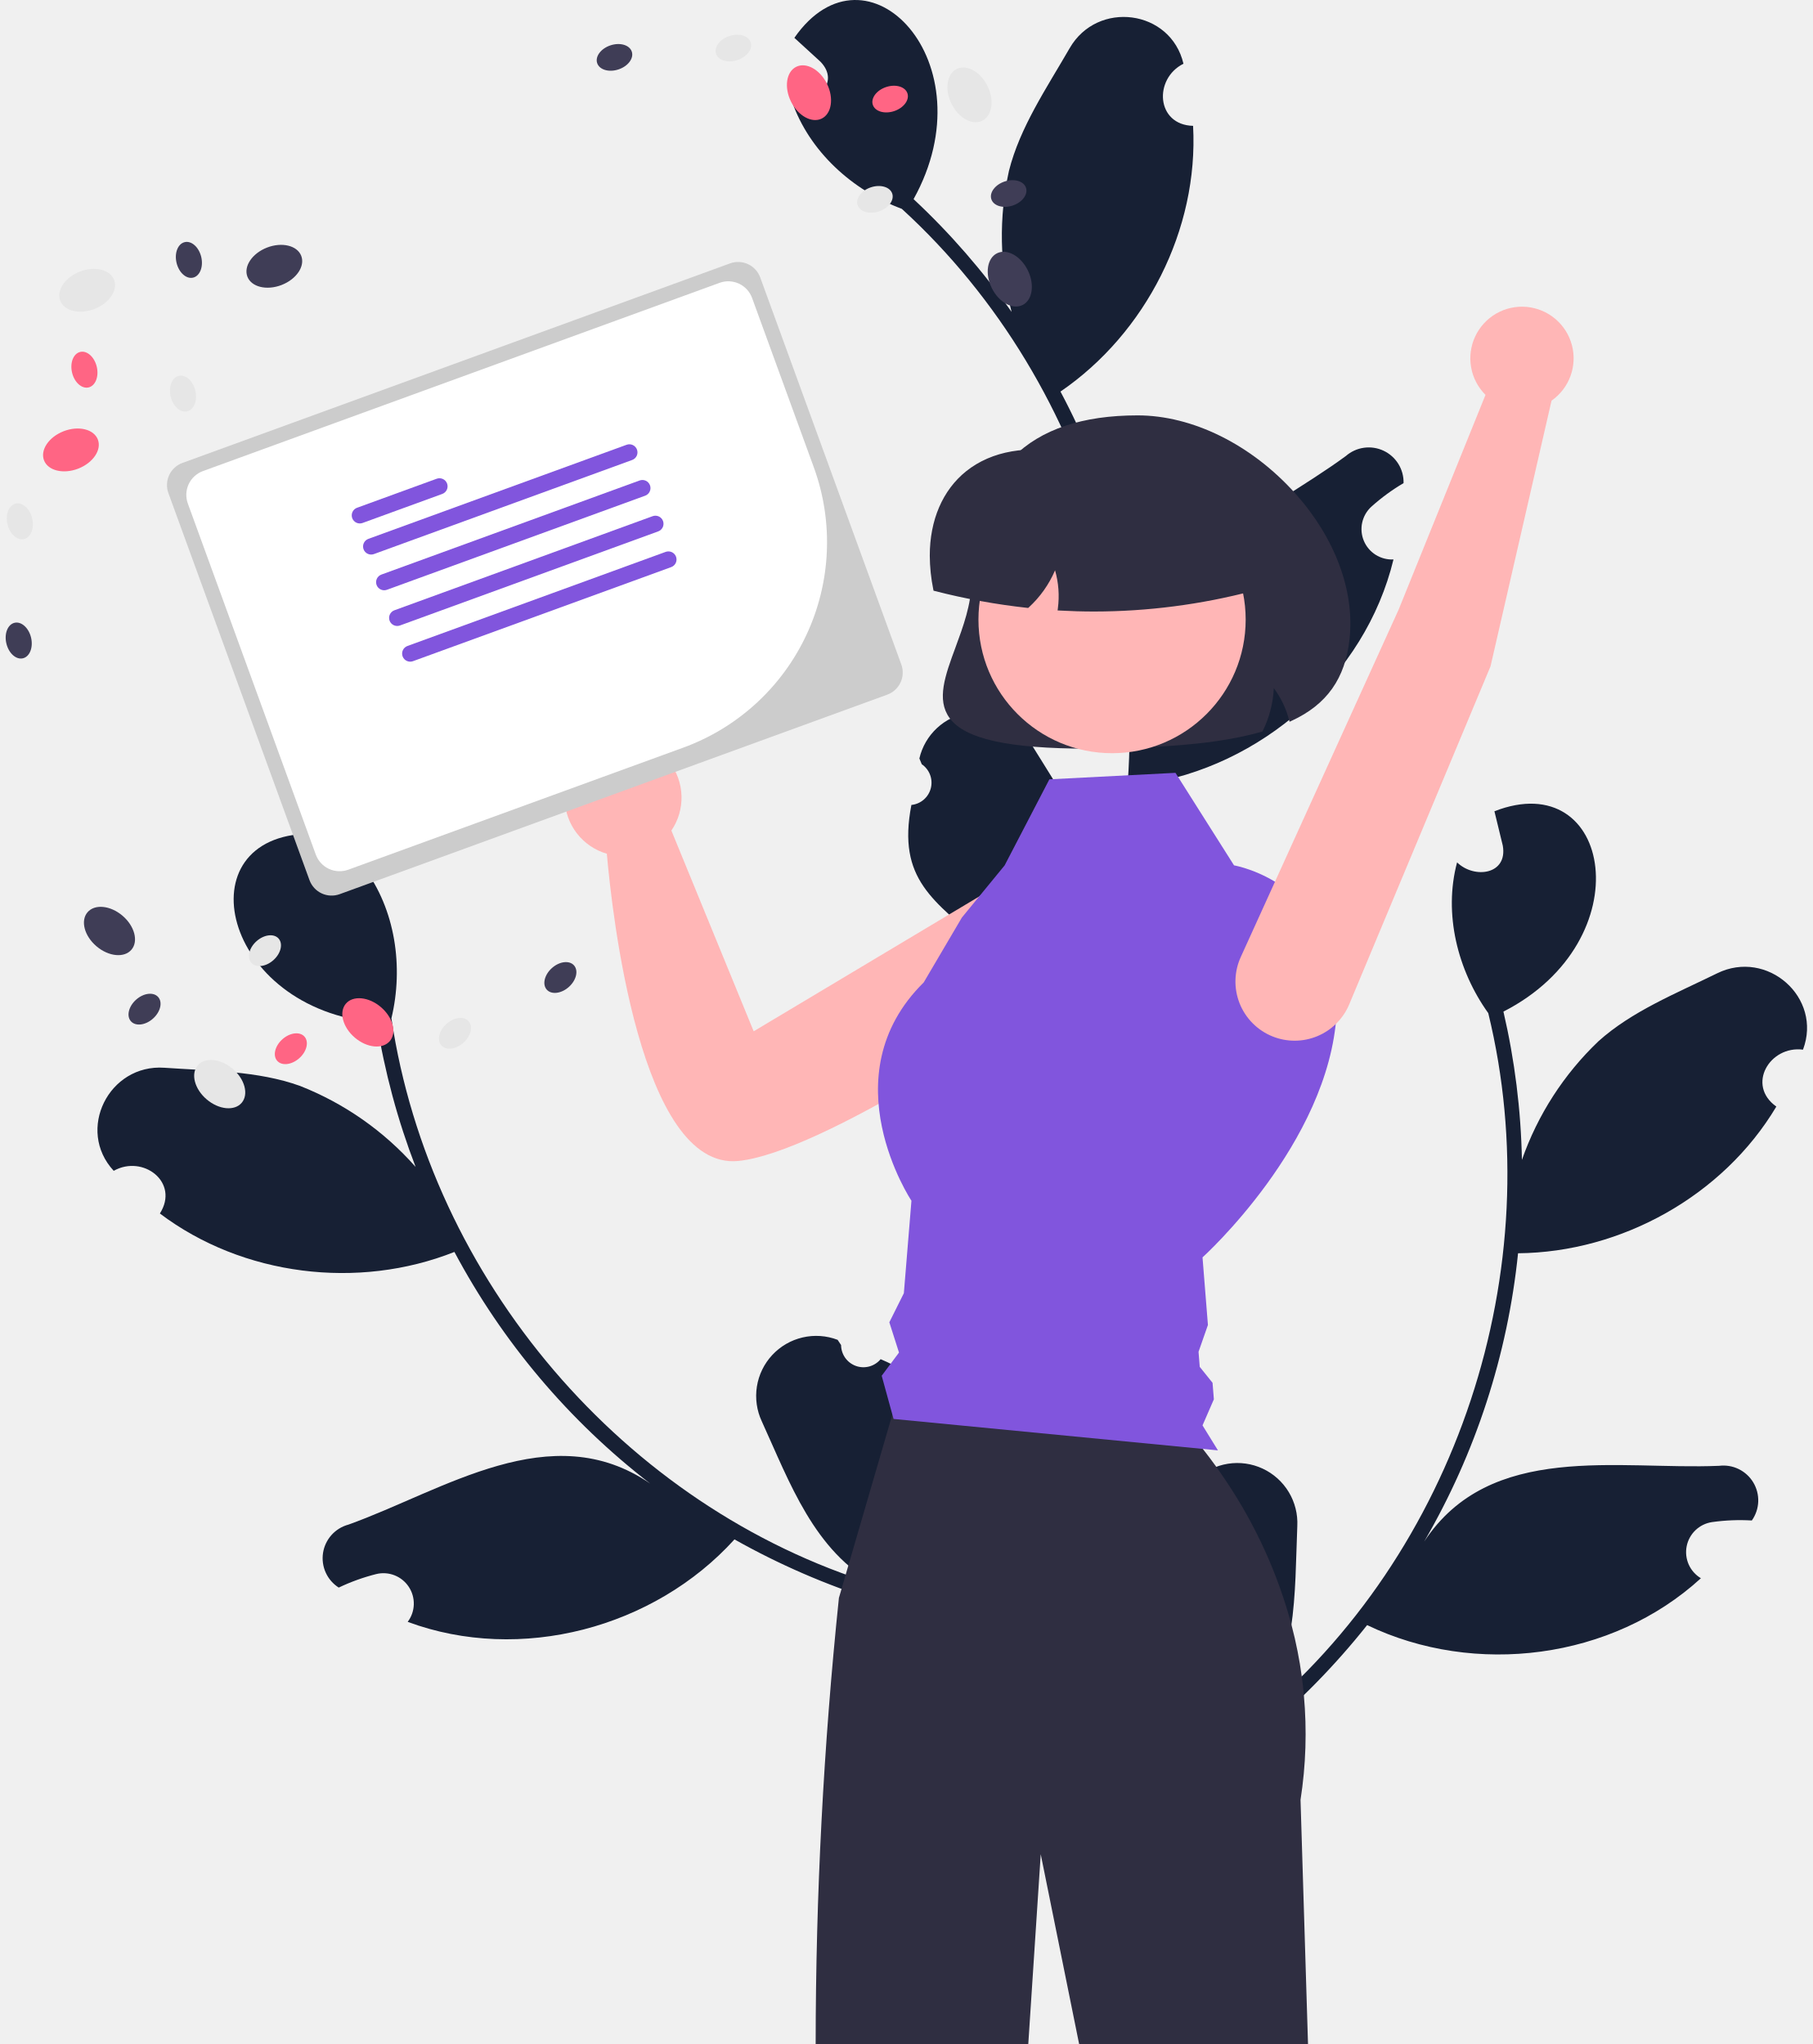
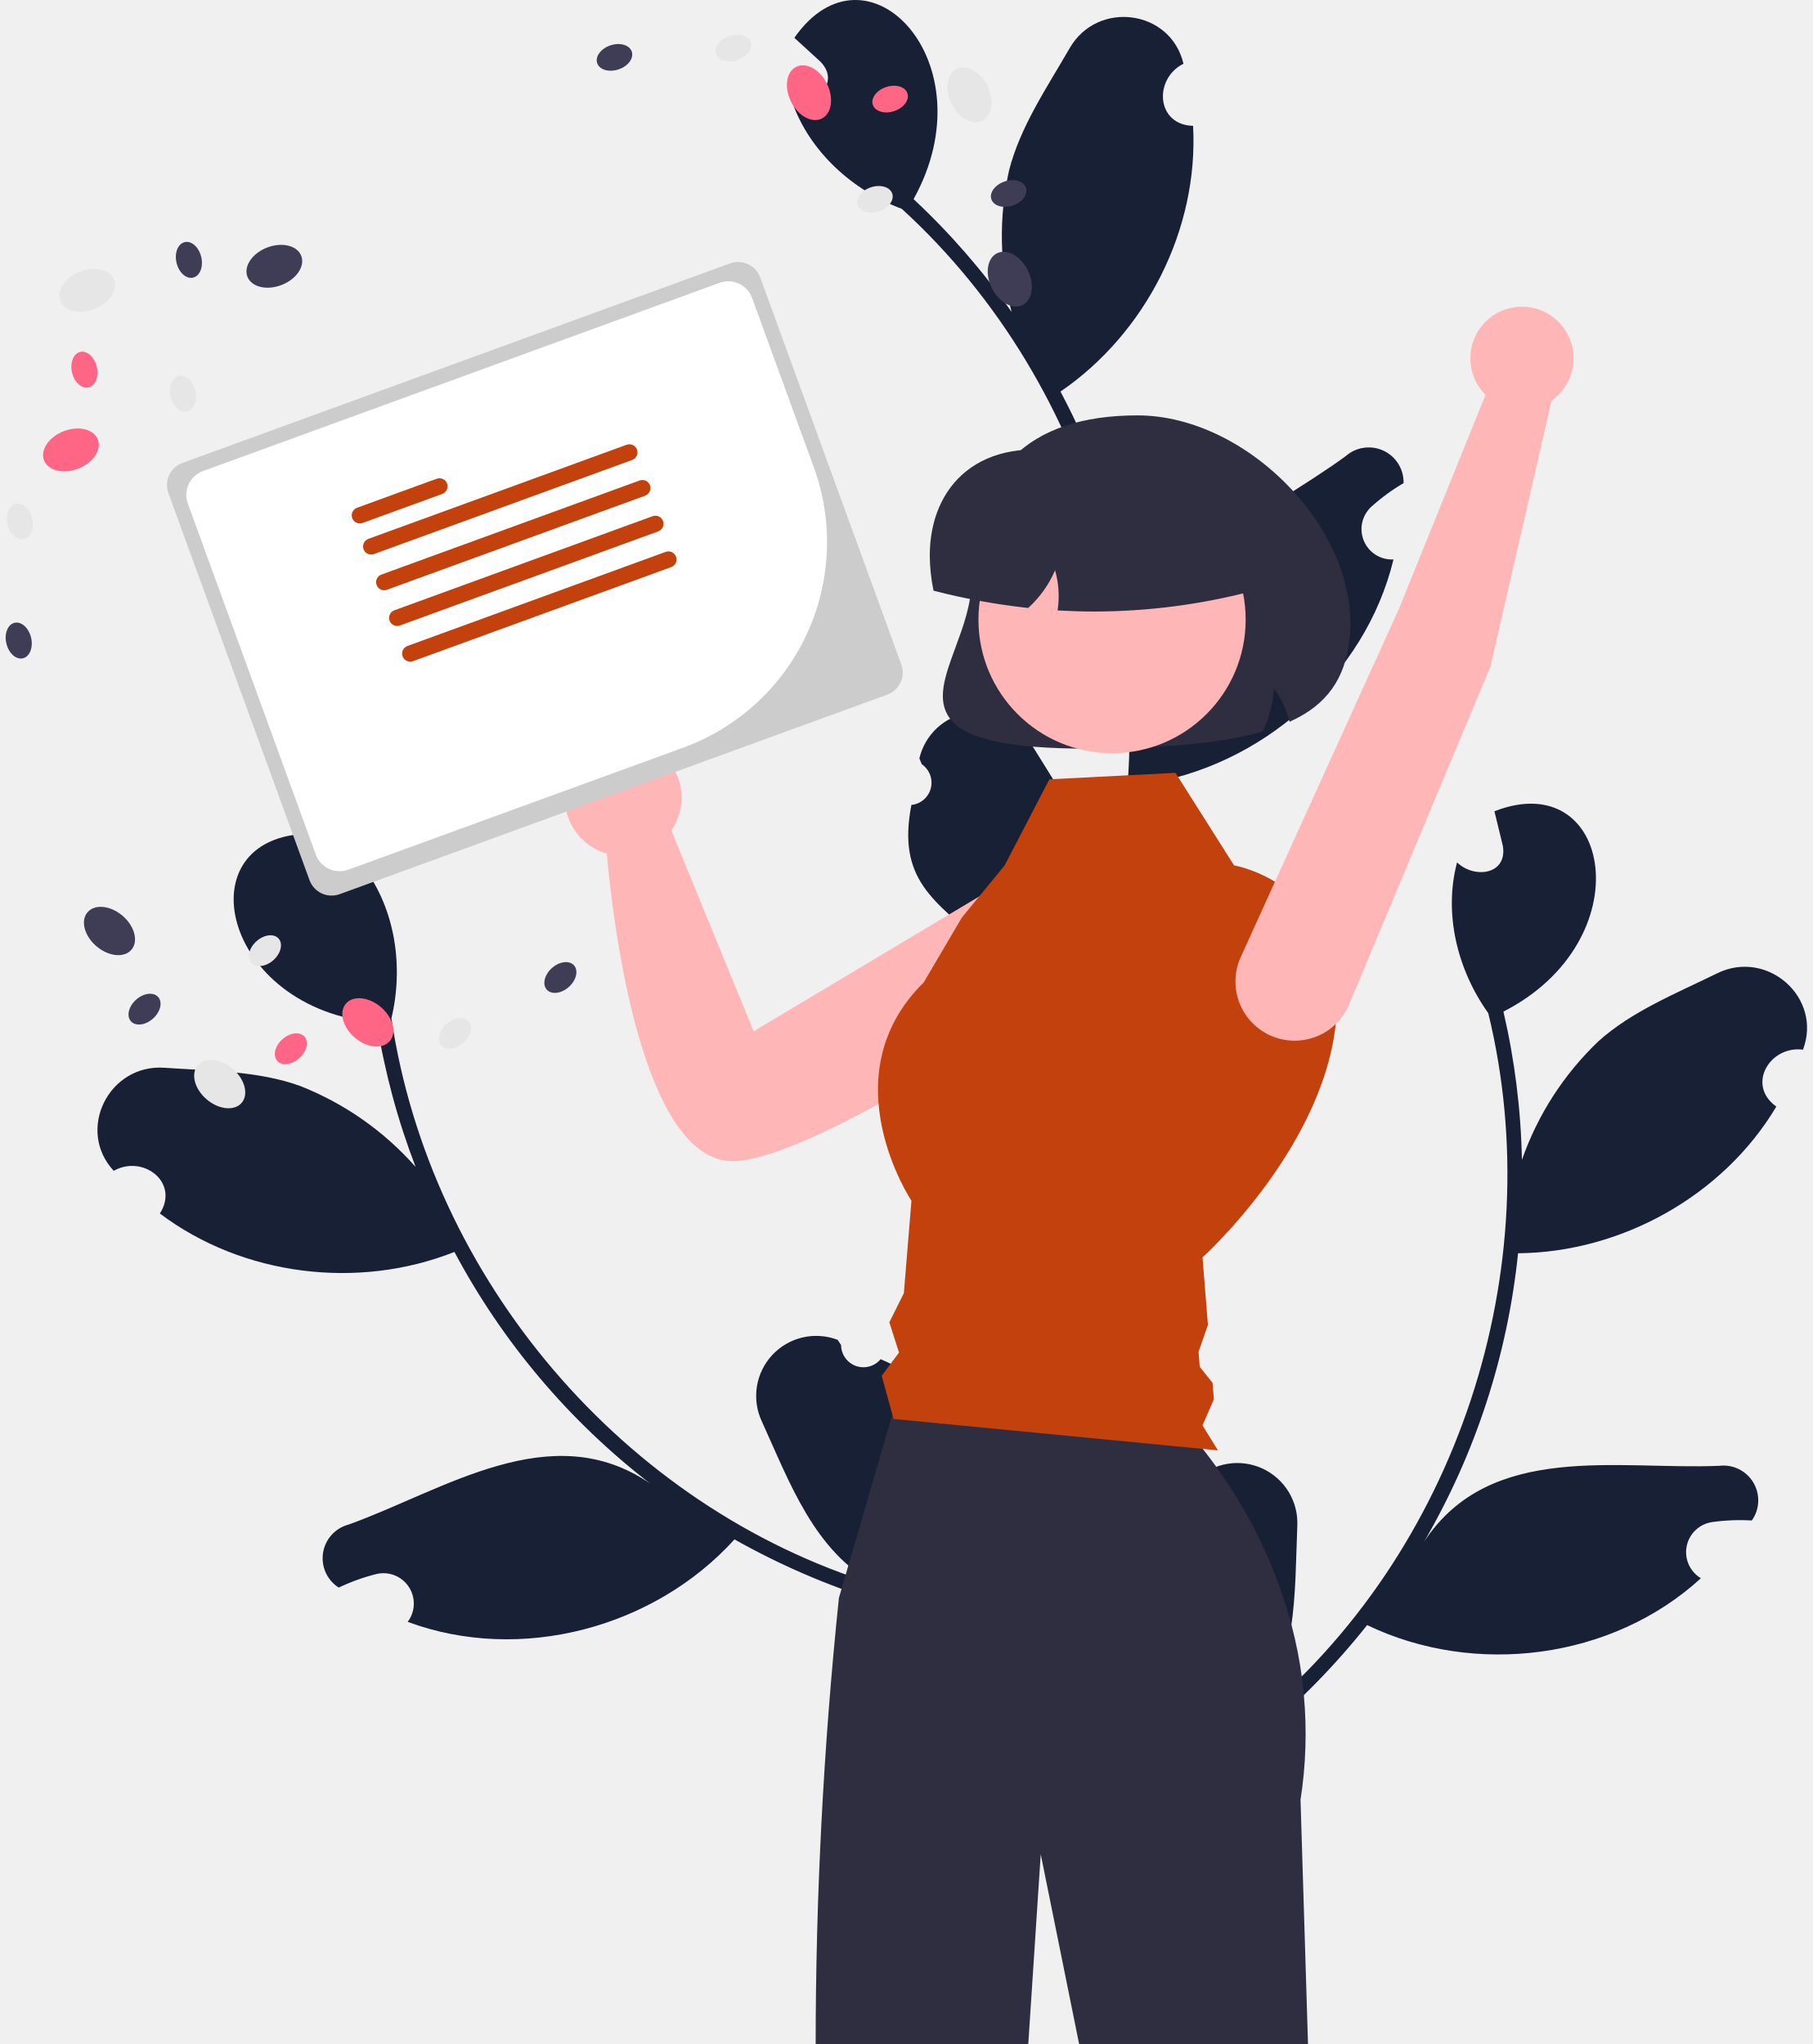
<svg xmlns="http://www.w3.org/2000/svg" width="266" height="300" viewBox="0 0 266 300" fill="none">
  <g clip-path="url(#clip0_848_5808)">
    <path d="M170.775 222.111C171.368 222.428 172.045 222.555 172.713 222.474C173.38 222.394 174.008 222.111 174.509 221.662C175.01 221.214 175.361 220.622 175.515 219.967C175.669 219.312 175.617 218.626 175.368 218.001C175.435 217.669 175.483 217.43 175.55 217.098C176.833 215.9 178.445 215.112 180.179 214.837C181.912 214.561 183.689 214.809 185.281 215.549C186.873 216.29 188.207 217.489 189.113 218.992C190.019 220.496 190.455 222.236 190.366 223.989C189.959 233.877 190.448 244.547 183.876 252.518C213.871 228.007 227.548 186.252 218.388 148.696C213.893 142.433 211.796 134.113 213.812 126.573C216.341 129.033 221.272 128.372 220.519 124.114C220.114 122.43 219.696 120.752 219.292 119.069C236.568 112.328 241.079 138.016 220.614 148.475C222.274 155.615 223.183 162.909 223.327 170.238C225.637 163.629 229.483 157.664 234.549 152.832C239.453 148.416 245.939 145.819 251.972 142.856C259.313 139.242 267.461 146.408 264.571 154.058C259.683 153.433 256.225 159.274 260.66 162.413C252.871 175.495 237.935 183.81 222.76 183.942C221.226 198.868 216.527 213.297 208.978 226.265C218.672 211.524 237.432 215.768 252.258 215.14C253.242 215.016 254.241 215.181 255.132 215.615C256.024 216.049 256.77 216.733 257.279 217.583C257.789 218.434 258.04 219.414 258.002 220.405C257.963 221.396 257.638 222.354 257.064 223.163C255.114 223.048 253.157 223.128 251.222 223.4C250.312 223.535 249.466 223.948 248.8 224.583C248.134 225.217 247.681 226.042 247.502 226.944C247.323 227.847 247.428 228.782 247.801 229.623C248.175 230.463 248.8 231.168 249.59 231.639C236.584 243.562 216.431 246.125 200.614 238.517C195.938 244.408 190.662 249.796 184.871 254.596L161.356 243.387C161.397 243.085 161.449 242.779 161.498 242.482C163.609 243.656 165.857 244.568 168.19 245.196C165.681 235.633 162.886 230.031 170.774 222.111H170.775Z" fill="#172034" />
    <path d="M129.224 199.488C128.794 200.006 128.215 200.379 127.567 200.556C126.918 200.734 126.23 200.708 125.597 200.481C124.963 200.255 124.415 199.839 124.025 199.291C123.636 198.742 123.425 198.087 123.42 197.415C123.233 197.132 123.098 196.929 122.911 196.647C121.271 196.021 119.481 195.9 117.771 196.299C116.061 196.697 114.51 197.597 113.315 198.883C112.12 200.169 111.336 201.783 111.064 203.517C110.793 205.252 111.045 207.028 111.789 208.618C115.895 217.622 119.467 227.688 128.561 232.591C91.535 221.205 63.119 187.693 57.436 149.457C59.236 141.961 58.04 133.464 53.329 127.242C51.914 130.474 47.099 131.722 46.19 127.494C45.93 125.782 45.684 124.071 45.423 122.359C26.881 122.633 32.393 148.125 55.291 150.092C56.447 157.33 58.356 164.428 60.987 171.27C56.355 166.021 50.543 161.947 44.029 159.383C37.821 157.143 30.835 157.184 24.13 156.716C15.967 156.138 11.125 165.848 16.687 171.842C20.977 169.42 26.384 173.526 23.46 178.106C35.609 187.283 52.577 189.35 66.681 183.748C73.733 196.993 83.527 208.583 95.41 217.746C80.872 207.751 65.098 218.758 51.13 223.769C50.172 224.025 49.31 224.554 48.648 225.292C47.986 226.03 47.553 226.945 47.402 227.925C47.251 228.905 47.388 229.908 47.797 230.811C48.206 231.714 48.869 232.478 49.706 233.011C51.469 232.17 53.311 231.505 55.206 231.028C56.099 230.809 57.038 230.873 57.895 231.209C58.751 231.545 59.482 232.138 59.988 232.907C60.494 233.675 60.75 234.581 60.721 235.5C60.692 236.42 60.379 237.308 59.825 238.042C76.368 244.179 95.999 238.951 107.778 225.938C114.33 229.63 121.249 232.63 128.422 234.891L145.972 215.64C145.821 215.376 145.657 215.113 145.5 214.856C143.987 216.74 142.25 218.431 140.326 219.893C139.042 210.09 139.518 203.848 129.224 199.488L129.224 199.488Z" fill="#172034" />
    <path d="M133.74 118.143C134.409 118.075 135.042 117.803 135.551 117.364C136.061 116.925 136.423 116.34 136.589 115.688C136.755 115.037 136.717 114.35 136.48 113.72C136.242 113.091 135.817 112.55 135.262 112.17C135.132 111.857 135.038 111.632 134.909 111.319C135.306 109.609 136.205 108.057 137.491 106.861C138.776 105.665 140.389 104.881 142.124 104.608C143.858 104.335 145.634 104.586 147.224 105.33C148.815 106.073 150.147 107.274 151.051 108.779C156.226 117.214 162.581 125.799 161.569 136.081C172.804 99.009 160.876 56.721 132.333 30.652C125.11 27.959 118.73 22.221 116.2 14.838C119.671 15.47 123.396 12.172 120.396 9.057C119.122 7.885 117.839 6.725 116.565 5.553C127.148 -9.676 145.215 9.134 134.058 29.227C139.417 34.228 144.239 39.776 148.444 45.781C146.677 39.006 146.544 31.91 148.055 25.074C149.664 18.674 153.6 12.902 156.957 7.079C161.036 -0.015 171.795 1.391 173.661 9.353C169.255 11.559 169.641 18.336 175.073 18.47C175.901 33.672 168.138 48.902 155.614 57.472C162.663 70.719 166.807 85.317 167.77 100.291C167.599 82.649 185.539 75.713 197.497 66.925C198.244 66.274 199.165 65.854 200.147 65.717C201.129 65.58 202.129 65.732 203.027 66.154C203.924 66.576 204.679 67.25 205.2 68.093C205.72 68.937 205.984 69.914 205.959 70.905C204.276 71.898 202.696 73.055 201.242 74.36C200.561 74.979 200.089 75.793 199.89 76.692C199.691 77.59 199.775 78.527 200.129 79.376C200.484 80.225 201.092 80.943 201.871 81.433C202.65 81.922 203.562 82.159 204.48 82.11C200.331 99.259 185.03 112.623 167.658 115.126C167.06 122.623 165.685 130.038 163.554 137.251L137.784 141.056C137.649 140.784 137.522 140.5 137.397 140.226C139.804 140.024 142.178 139.528 144.465 138.748C137.051 132.208 131.607 129.117 133.739 118.143L133.74 118.143Z" fill="#172034" />
    <path d="M159.659 109.879C147.927 109.879 141.563 108.446 139.341 105.385C137.38 102.685 138.695 99.123 140.217 94.997C141.311 92.032 142.551 88.672 142.551 85.346C142.551 69.168 150.754 60.966 166.931 60.966C174.98 60.966 183.622 65.242 190.049 72.403C195.891 78.914 198.802 86.707 198.034 93.782C197.405 99.585 194.704 103.402 189.534 105.793L189.232 105.933L189.146 105.611C188.699 103.945 187.944 102.379 186.918 100.992C186.819 103.169 186.27 105.301 185.307 107.255L185.252 107.366L185.133 107.4C179.282 109.067 172.338 109.518 166.941 109.725C164.315 109.827 161.888 109.879 159.659 109.879Z" fill="#2F2E41" />
    <path d="M162.857 132.419C162.407 131.097 161.649 129.902 160.644 128.932C159.64 127.962 158.419 127.245 157.083 126.842C155.746 126.438 154.332 126.359 152.959 126.611C151.586 126.863 150.292 127.439 149.186 128.291L110.595 151.364L98.519 121.899C99.54 120.402 100.06 118.621 100.005 116.811C99.95 115.001 99.323 113.254 98.215 111.822C97.106 110.39 95.572 109.346 93.833 108.839C92.094 108.332 90.24 108.39 88.535 109.002C86.831 109.615 85.365 110.752 84.346 112.249C83.328 113.747 82.81 115.529 82.867 117.339C82.923 119.149 83.552 120.895 84.662 122.326C85.773 123.757 87.308 124.799 89.047 125.304C89.791 133.801 93.928 171.777 108.317 170.397C120.412 169.237 150.45 149.232 159.779 142.296C161.272 141.188 162.374 139.634 162.927 137.859C163.48 136.084 163.456 134.179 162.857 132.419Z" fill="#FFB6B6" />
    <path d="M191.938 300H158.35L152.718 272.151L150.89 300H119.69C119.702 278.13 120.841 256.275 123.103 234.522L123.49 233.205L124.101 231.098L124.487 229.775L130.944 207.603L131.454 205.844H170.333C172.57 207.945 174.634 210.224 176.503 212.659C177.137 213.466 177.798 214.34 178.476 215.282C178.947 215.948 179.434 216.649 179.922 217.383C184.254 223.833 187.492 230.953 189.506 238.456V238.462C189.848 239.745 190.15 241.059 190.414 242.402V242.408C190.649 243.601 190.857 244.812 191.019 246.051C191.142 246.953 191.249 247.866 191.327 248.791C191.795 253.914 191.631 259.076 190.84 264.159L191.938 300Z" fill="#2F2E41" />
    <path d="M13.854 45.352C16.035 44.508 17.328 42.593 16.74 41.076C16.153 39.559 13.908 39.013 11.727 39.857C9.546 40.702 8.254 42.616 8.841 44.134C9.428 45.651 11.673 46.197 13.854 45.352Z" fill="#E6E6E6" />
    <path d="M41.318 41.829C43.5 40.985 44.792 39.07 44.204 37.553C43.617 36.035 41.373 35.49 39.191 36.334C37.01 37.179 35.718 39.093 36.305 40.611C36.893 42.128 39.137 42.674 41.318 41.829Z" fill="#3F3D56" />
    <path d="M11.472 68.784C13.653 67.94 14.946 66.025 14.358 64.508C13.771 62.99 11.526 62.445 9.345 63.289C7.164 64.133 5.872 66.048 6.459 67.565C7.046 69.083 9.291 69.628 11.472 68.784Z" fill="#FF6584" />
    <path d="M3.527 79.12C4.528 78.883 5.063 77.525 4.722 76.086C4.382 74.648 3.295 73.674 2.294 73.91C1.293 74.147 0.758 75.505 1.098 76.944C1.439 78.382 2.526 79.357 3.527 79.12Z" fill="#E6E6E6" />
    <path d="M3.363 96.619C4.364 96.382 4.899 95.024 4.559 93.585C4.218 92.147 3.131 91.172 2.13 91.409C1.13 91.646 0.594 93.004 0.935 94.443C1.275 95.881 2.363 96.856 3.363 96.619Z" fill="#3F3D56" />
    <path d="M27.468 60.374C28.469 60.138 29.004 58.779 28.664 57.341C28.323 55.902 27.236 54.928 26.235 55.165C25.235 55.402 24.699 56.76 25.04 58.199C25.38 59.637 26.468 60.611 27.468 60.374Z" fill="#E6E6E6" />
    <path d="M13.003 56.862C14.004 56.625 14.539 55.267 14.199 53.828C13.858 52.39 12.771 51.416 11.77 51.653C10.77 51.889 10.235 53.248 10.575 54.686C10.915 56.125 12.003 57.099 13.003 56.862Z" fill="#FF6584" />
    <path d="M28.335 40.748C29.336 40.511 29.871 39.153 29.53 37.715C29.19 36.276 28.103 35.302 27.102 35.539C26.101 35.776 25.566 37.134 25.907 38.573C26.247 40.011 27.334 40.985 28.335 40.748Z" fill="#3F3D56" />
    <path d="M35.465 161.861C36.52 160.622 35.931 158.389 34.15 156.873C32.369 155.357 30.07 155.132 29.015 156.371C27.96 157.61 28.549 159.844 30.331 161.36C32.112 162.876 34.41 163.1 35.465 161.861Z" fill="#E6E6E6" />
    <path d="M19.29 139.388C20.345 138.149 19.756 135.915 17.975 134.399C16.194 132.883 13.895 132.658 12.84 133.897C11.786 135.136 12.375 137.37 14.156 138.886C15.937 140.402 18.236 140.627 19.29 139.388Z" fill="#3F3D56" />
    <path d="M57.205 152.799C58.259 151.56 57.67 149.327 55.889 147.81C54.108 146.294 51.809 146.07 50.754 147.309C49.7 148.548 50.289 150.781 52.07 152.297C53.851 153.814 56.15 154.038 57.205 152.799Z" fill="#FF6584" />
    <path d="M68.004 153.047C69.107 152.063 69.446 150.643 68.761 149.876C68.076 149.109 66.627 149.285 65.524 150.269C64.421 151.253 64.082 152.673 64.767 153.44C65.452 154.208 66.901 154.032 68.004 153.047Z" fill="#E6E6E6" />
    <path d="M83.47 144.859C84.573 143.874 84.912 142.454 84.227 141.687C83.542 140.92 82.093 141.096 80.99 142.08C79.887 143.065 79.548 144.485 80.233 145.252C80.918 146.019 82.367 145.843 83.47 144.859Z" fill="#3F3D56" />
    <path d="M40.121 140.92C41.224 139.935 41.562 138.515 40.878 137.748C40.193 136.981 38.744 137.157 37.641 138.141C36.538 139.126 36.199 140.546 36.884 141.313C37.569 142.08 39.018 141.904 40.121 140.92Z" fill="#E6E6E6" />
    <path d="M43.919 155.312C45.022 154.328 45.361 152.908 44.676 152.14C43.991 151.373 42.542 151.549 41.439 152.534C40.336 153.518 39.998 154.938 40.682 155.705C41.367 156.472 42.816 156.296 43.919 155.312Z" fill="#FF6584" />
    <path d="M22.449 149.502C23.552 148.518 23.891 147.098 23.206 146.331C22.522 145.564 21.072 145.74 19.97 146.724C18.867 147.708 18.528 149.128 19.212 149.895C19.897 150.663 21.346 150.487 22.449 149.502Z" fill="#3F3D56" />
    <path d="M144.13 17.723C145.59 17.005 145.937 14.722 144.905 12.623C143.872 10.524 141.852 9.404 140.392 10.122C138.932 10.841 138.585 13.124 139.617 15.223C140.649 17.322 142.67 18.441 144.13 17.723Z" fill="#E6E6E6" />
    <path d="M150.046 44.773C151.506 44.055 151.853 41.772 150.821 39.672C149.788 37.574 147.768 36.454 146.308 37.172C144.848 37.89 144.501 40.174 145.533 42.273C146.565 44.372 148.586 45.491 150.046 44.773Z" fill="#3F3D56" />
    <path d="M120.58 17.404C122.04 16.686 122.387 14.402 121.354 12.303C120.322 10.204 118.302 9.085 116.842 9.803C115.381 10.521 115.035 12.804 116.067 14.903C117.099 17.002 119.12 18.122 120.58 17.404Z" fill="#FF6584" />
    <path d="M108.201 8.819C109.605 8.354 110.48 7.186 110.156 6.21C109.832 5.234 108.433 4.819 107.029 5.285C105.626 5.75 104.751 6.918 105.075 7.894C105.398 8.87 106.798 9.285 108.201 8.819Z" fill="#E6E6E6" />
    <path d="M90.755 10.19C92.159 9.725 93.034 8.556 92.71 7.58C92.386 6.604 90.987 6.19 89.584 6.655C88.18 7.12 87.305 8.289 87.629 9.265C87.953 10.241 89.352 10.655 90.755 10.19Z" fill="#3F3D56" />
    <path d="M128.972 31.026C130.376 30.561 131.251 29.392 130.927 28.416C130.603 27.44 129.204 27.026 127.8 27.491C126.397 27.956 125.522 29.125 125.846 30.101C126.169 31.077 127.569 31.491 128.972 31.026Z" fill="#E6E6E6" />
    <path d="M131.204 16.309C132.607 15.844 133.482 14.675 133.158 13.699C132.835 12.723 131.435 12.309 130.032 12.774C128.629 13.24 127.754 14.408 128.077 15.384C128.401 16.36 129.801 16.774 131.204 16.309Z" fill="#FF6584" />
    <path d="M148.599 30.17C150.002 29.705 150.877 28.536 150.553 27.56C150.23 26.584 148.83 26.17 147.427 26.635C146.024 27.1 145.149 28.269 145.472 29.245C145.796 30.221 147.196 30.635 148.599 30.17Z" fill="#3F3D56" />
-     <path d="M153.985 114.383L172.489 113.43L181.083 127.01C181.083 127.01 197.254 129.714 196.133 148.769C195.012 167.825 176.458 184.546 176.458 184.546L177.251 194.469L175.874 198.405L176.05 200.615L177.93 202.956L178.123 205.377L176.458 209.206L178.722 212.873L131.121 208.261L129.38 201.92L131.919 198.515L130.501 194.074L132.633 189.802L133.745 176.233C133.745 176.233 121.581 157.958 135.545 144.193L141.149 134.666L147.42 127.015L153.985 114.383Z" fill="#8155DD" />
+     <path d="M153.985 114.383L172.489 113.43L181.083 127.01C181.083 127.01 197.254 129.714 196.133 148.769C195.012 167.825 176.458 184.546 176.458 184.546L177.251 194.469L175.874 198.405L176.05 200.615L177.93 202.956L178.123 205.377L176.458 209.206L178.722 212.873L131.121 208.261L129.38 201.92L131.919 198.515L130.501 194.074L132.633 189.802L133.745 176.233C133.745 176.233 121.581 157.958 135.545 144.193L141.149 134.666L147.42 127.015L153.985 114.383Z" fill="#C2410C" />
    <path d="M163.184 110.548C174.012 110.548 182.791 101.77 182.791 90.941C182.791 80.113 174.012 71.334 163.184 71.334C152.355 71.334 143.577 80.113 143.577 90.941C143.577 101.77 152.355 110.548 163.184 110.548Z" fill="#FFB6B6" />
    <path d="M160.559 89.753C158.869 89.753 157.18 89.705 155.493 89.61L155.191 89.593L155.231 89.294C155.479 87.422 155.339 85.52 154.82 83.705C153.937 85.771 152.624 87.626 150.968 89.145L150.874 89.231L150.748 89.217C146.164 88.716 141.622 87.887 137.157 86.738L136.986 86.694L136.952 86.521C136.618 84.884 136.445 83.217 136.436 81.546C136.436 76.325 138.329 71.93 141.766 69.172C145.508 66.17 150.871 65.246 156.873 66.57H176.066C178.176 66.573 180.199 67.412 181.691 68.904C183.183 70.396 184.022 72.419 184.024 74.529V86.683L183.815 86.738C176.224 88.733 168.408 89.746 160.559 89.753Z" fill="#2F2E41" />
    <path d="M26.771 67.944C25.912 68.258 25.212 68.9 24.826 69.729C24.44 70.558 24.398 71.507 24.71 72.367L45.416 129.18C45.73 130.039 46.372 130.738 47.201 131.125C48.031 131.511 48.979 131.553 49.839 131.24L130.199 101.954C131.058 101.639 131.757 100.997 132.144 100.168C132.53 99.339 132.572 98.39 132.259 97.53L111.554 40.717C111.24 39.858 110.598 39.159 109.768 38.772C108.939 38.386 107.991 38.344 107.131 38.657L26.771 67.944Z" fill="#CCCCCC" />
    <path d="M100.29 109.721L51.102 127.648C50.176 127.984 49.156 127.939 48.263 127.523C47.37 127.108 46.679 126.355 46.341 125.43L27.562 73.901C27.226 72.976 27.27 71.955 27.686 71.062C28.102 70.17 28.855 69.479 29.779 69.14L105.598 41.509C106.524 41.173 107.545 41.217 108.437 41.633C109.33 42.049 110.021 42.802 110.359 43.727L119.433 68.625C122.334 76.613 121.948 85.427 118.36 93.131C114.771 100.836 108.273 106.802 100.29 109.721Z" fill="white" />
-     <path d="M64.897 72.496L53.208 76.756C53.061 76.809 52.905 76.834 52.749 76.827C52.594 76.82 52.441 76.783 52.299 76.717C52.158 76.651 52.031 76.558 51.925 76.443C51.82 76.328 51.738 76.193 51.685 76.047C51.631 75.9 51.607 75.744 51.614 75.589C51.621 75.433 51.658 75.28 51.724 75.138C51.79 74.997 51.883 74.87 51.998 74.764C52.113 74.659 52.248 74.577 52.394 74.524L64.083 70.264C64.379 70.156 64.706 70.17 64.991 70.303C65.277 70.436 65.498 70.677 65.606 70.973C65.714 71.269 65.7 71.596 65.567 71.882C65.434 72.167 65.192 72.388 64.897 72.496Z" fill="#8155DD" />
-     <path d="M92.763 67.512L54.872 81.322C54.725 81.375 54.569 81.4 54.413 81.393C54.257 81.386 54.104 81.349 53.962 81.283C53.821 81.217 53.694 81.124 53.588 81.009C53.483 80.894 53.401 80.759 53.347 80.613C53.294 80.466 53.27 80.31 53.276 80.154C53.283 79.998 53.321 79.845 53.387 79.704C53.453 79.562 53.546 79.435 53.661 79.329C53.776 79.224 53.911 79.142 54.058 79.089L91.949 65.28C92.096 65.226 92.252 65.202 92.407 65.209C92.563 65.216 92.716 65.253 92.858 65.319C92.999 65.385 93.126 65.478 93.232 65.593C93.337 65.708 93.419 65.843 93.472 65.989C93.526 66.136 93.55 66.291 93.543 66.447C93.536 66.603 93.499 66.756 93.433 66.898C93.367 67.039 93.274 67.166 93.159 67.272C93.044 67.377 92.91 67.459 92.763 67.512Z" fill="#8155DD" />
-     <path d="M94.673 72.753L56.781 86.562C56.635 86.615 56.479 86.639 56.323 86.633C56.167 86.626 56.014 86.589 55.873 86.523C55.731 86.457 55.604 86.364 55.499 86.249C55.394 86.134 55.312 85.999 55.258 85.853C55.205 85.706 55.181 85.55 55.188 85.394C55.194 85.239 55.232 85.086 55.298 84.944C55.364 84.803 55.457 84.676 55.572 84.57C55.687 84.465 55.821 84.383 55.968 84.33L93.859 70.52C94.155 70.413 94.482 70.427 94.767 70.56C95.052 70.694 95.273 70.934 95.381 71.23C95.489 71.526 95.475 71.853 95.342 72.138C95.209 72.424 94.969 72.645 94.673 72.753Z" fill="#8155DD" />
-     <path d="M96.583 77.993L58.691 91.803C58.545 91.856 58.389 91.881 58.233 91.874C58.077 91.868 57.924 91.83 57.782 91.764C57.641 91.698 57.514 91.605 57.408 91.49C57.302 91.375 57.221 91.241 57.167 91.094C57.114 90.947 57.09 90.791 57.096 90.635C57.103 90.479 57.141 90.326 57.207 90.185C57.273 90.043 57.366 89.916 57.481 89.811C57.596 89.705 57.731 89.624 57.878 89.57L95.769 75.761C95.916 75.708 96.072 75.684 96.227 75.69C96.383 75.697 96.536 75.734 96.678 75.8C96.819 75.866 96.946 75.959 97.052 76.074C97.157 76.189 97.239 76.324 97.292 76.471C97.346 76.617 97.37 76.773 97.363 76.929C97.356 77.085 97.319 77.237 97.253 77.379C97.187 77.52 97.094 77.647 96.979 77.753C96.864 77.858 96.729 77.94 96.583 77.993Z" fill="#8155DD" />
-     <path d="M98.493 83.234L60.601 97.043C60.305 97.151 59.978 97.137 59.693 97.004C59.407 96.871 59.186 96.63 59.078 96.334C58.97 96.038 58.984 95.711 59.117 95.425C59.251 95.14 59.492 94.919 59.788 94.811L97.679 81.001C97.826 80.948 97.981 80.924 98.137 80.931C98.293 80.938 98.446 80.975 98.588 81.041C98.729 81.107 98.856 81.2 98.961 81.315C99.067 81.43 99.149 81.564 99.202 81.711C99.255 81.858 99.279 82.013 99.273 82.169C99.266 82.325 99.229 82.478 99.163 82.619C99.097 82.761 99.004 82.888 98.889 82.993C98.774 83.099 98.639 83.181 98.493 83.234Z" fill="#8155DD" />
+     <path d="M64.897 72.496L53.208 76.756C53.061 76.809 52.905 76.834 52.749 76.827C52.594 76.82 52.441 76.783 52.299 76.717C52.158 76.651 52.031 76.558 51.925 76.443C51.82 76.328 51.738 76.193 51.685 76.047C51.631 75.9 51.607 75.744 51.614 75.589C51.621 75.433 51.658 75.28 51.724 75.138C51.79 74.997 51.883 74.87 51.998 74.764C52.113 74.659 52.248 74.577 52.394 74.524L64.083 70.264C64.379 70.156 64.706 70.17 64.991 70.303C65.277 70.436 65.498 70.677 65.606 70.973C65.714 71.269 65.7 71.596 65.567 71.882C65.434 72.167 65.192 72.388 64.897 72.496Z" fill="#C2410C" />
+     <path d="M92.763 67.512L54.872 81.322C54.725 81.375 54.569 81.4 54.413 81.393C54.257 81.386 54.104 81.349 53.962 81.283C53.821 81.217 53.694 81.124 53.588 81.009C53.483 80.894 53.401 80.759 53.347 80.613C53.294 80.466 53.27 80.31 53.276 80.154C53.283 79.998 53.321 79.845 53.387 79.704C53.453 79.562 53.546 79.435 53.661 79.329C53.776 79.224 53.911 79.142 54.058 79.089L91.949 65.28C92.096 65.226 92.252 65.202 92.407 65.209C92.563 65.216 92.716 65.253 92.858 65.319C92.999 65.385 93.126 65.478 93.232 65.593C93.337 65.708 93.419 65.843 93.472 65.989C93.526 66.136 93.55 66.291 93.543 66.447C93.536 66.603 93.499 66.756 93.433 66.898C93.367 67.039 93.274 67.166 93.159 67.272C93.044 67.377 92.91 67.459 92.763 67.512Z" fill="#C2410C" />
+     <path d="M94.673 72.753L56.781 86.562C56.635 86.615 56.479 86.639 56.323 86.633C56.167 86.626 56.014 86.589 55.873 86.523C55.731 86.457 55.604 86.364 55.499 86.249C55.394 86.134 55.312 85.999 55.258 85.853C55.205 85.706 55.181 85.55 55.188 85.394C55.194 85.239 55.232 85.086 55.298 84.944C55.364 84.803 55.457 84.676 55.572 84.57C55.687 84.465 55.821 84.383 55.968 84.33L93.859 70.52C94.155 70.413 94.482 70.427 94.767 70.56C95.052 70.694 95.273 70.934 95.381 71.23C95.489 71.526 95.475 71.853 95.342 72.138C95.209 72.424 94.969 72.645 94.673 72.753Z" fill="#C2410C" />
+     <path d="M96.583 77.993L58.691 91.803C58.545 91.856 58.389 91.881 58.233 91.874C58.077 91.868 57.924 91.83 57.782 91.764C57.641 91.698 57.514 91.605 57.408 91.49C57.302 91.375 57.221 91.241 57.167 91.094C57.114 90.947 57.09 90.791 57.096 90.635C57.103 90.479 57.141 90.326 57.207 90.185C57.273 90.043 57.366 89.916 57.481 89.811C57.596 89.705 57.731 89.624 57.878 89.57L95.769 75.761C95.916 75.708 96.072 75.684 96.227 75.69C96.383 75.697 96.536 75.734 96.678 75.8C96.819 75.866 96.946 75.959 97.052 76.074C97.157 76.189 97.239 76.324 97.292 76.471C97.346 76.617 97.37 76.773 97.363 76.929C97.356 77.085 97.319 77.237 97.253 77.379C97.187 77.52 97.094 77.647 96.979 77.753C96.864 77.858 96.729 77.94 96.583 77.993Z" fill="#C2410C" />
+     <path d="M98.493 83.234L60.601 97.043C60.305 97.151 59.978 97.137 59.693 97.004C59.407 96.871 59.186 96.63 59.078 96.334C58.97 96.038 58.984 95.711 59.117 95.425C59.251 95.14 59.492 94.919 59.788 94.811L97.679 81.001C97.826 80.948 97.981 80.924 98.137 80.931C98.293 80.938 98.446 80.975 98.588 81.041C98.729 81.107 98.856 81.2 98.961 81.315C99.067 81.43 99.149 81.564 99.202 81.711C99.255 81.858 99.279 82.013 99.273 82.169C99.266 82.325 99.229 82.478 99.163 82.619C99.097 82.761 99.004 82.888 98.889 82.993C98.774 83.099 98.639 83.181 98.493 83.234Z" fill="#C2410C" />
    <path d="M218.722 97.788L197.976 147.433C197.091 149.534 195.415 151.202 193.311 152.078C191.206 152.955 188.842 152.968 186.727 152.116C185.634 151.676 184.641 151.017 183.81 150.18C182.979 149.343 182.327 148.346 181.894 147.249C181.462 146.152 181.257 144.978 181.292 143.8C181.327 142.621 181.603 141.462 182.101 140.393L205.232 89.484L217.983 57.958C216.881 56.859 216.144 55.447 215.872 53.915C215.601 52.383 215.807 50.804 216.464 49.393C217.121 47.982 218.196 46.808 219.544 46.029C220.891 45.251 222.446 44.906 223.996 45.042C225.546 45.178 227.017 45.788 228.209 46.788C229.4 47.789 230.255 49.133 230.657 50.636C231.058 52.14 230.987 53.73 230.453 55.192C229.919 56.654 228.948 57.916 227.672 58.806L218.722 97.788Z" fill="#FFB6B6" />
  </g>
  <defs>
    <clipPath id="clip0_848_5808">
      <rect width="264.335" height="300" fill="white" transform="translate(0.83252)" />
    </clipPath>
  </defs>
</svg>
